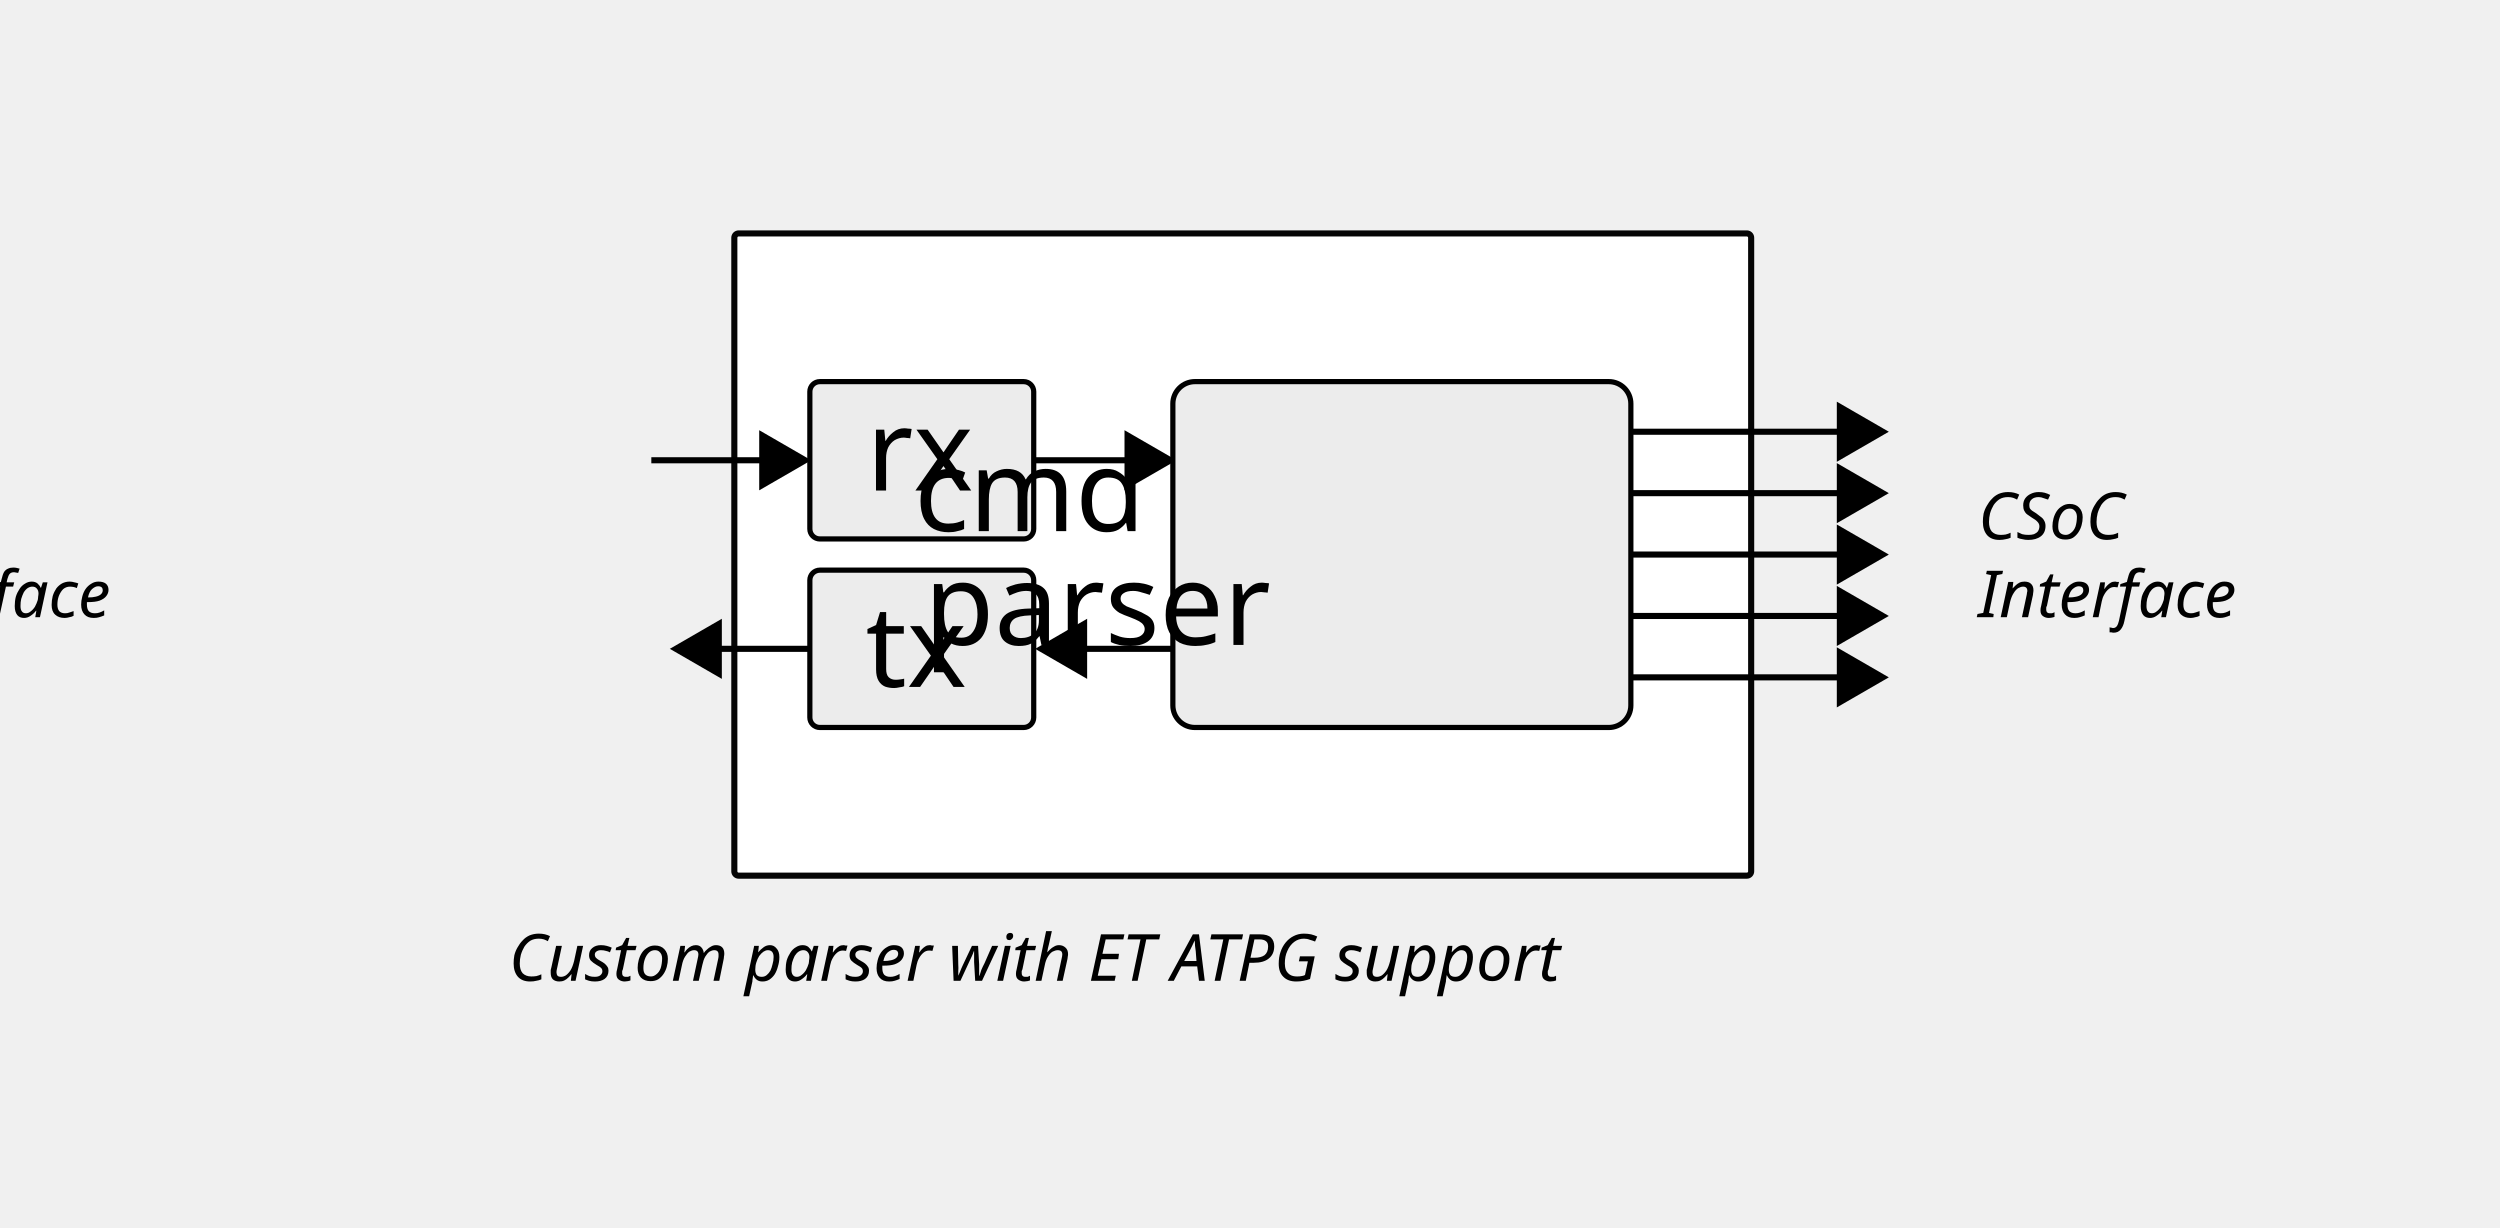
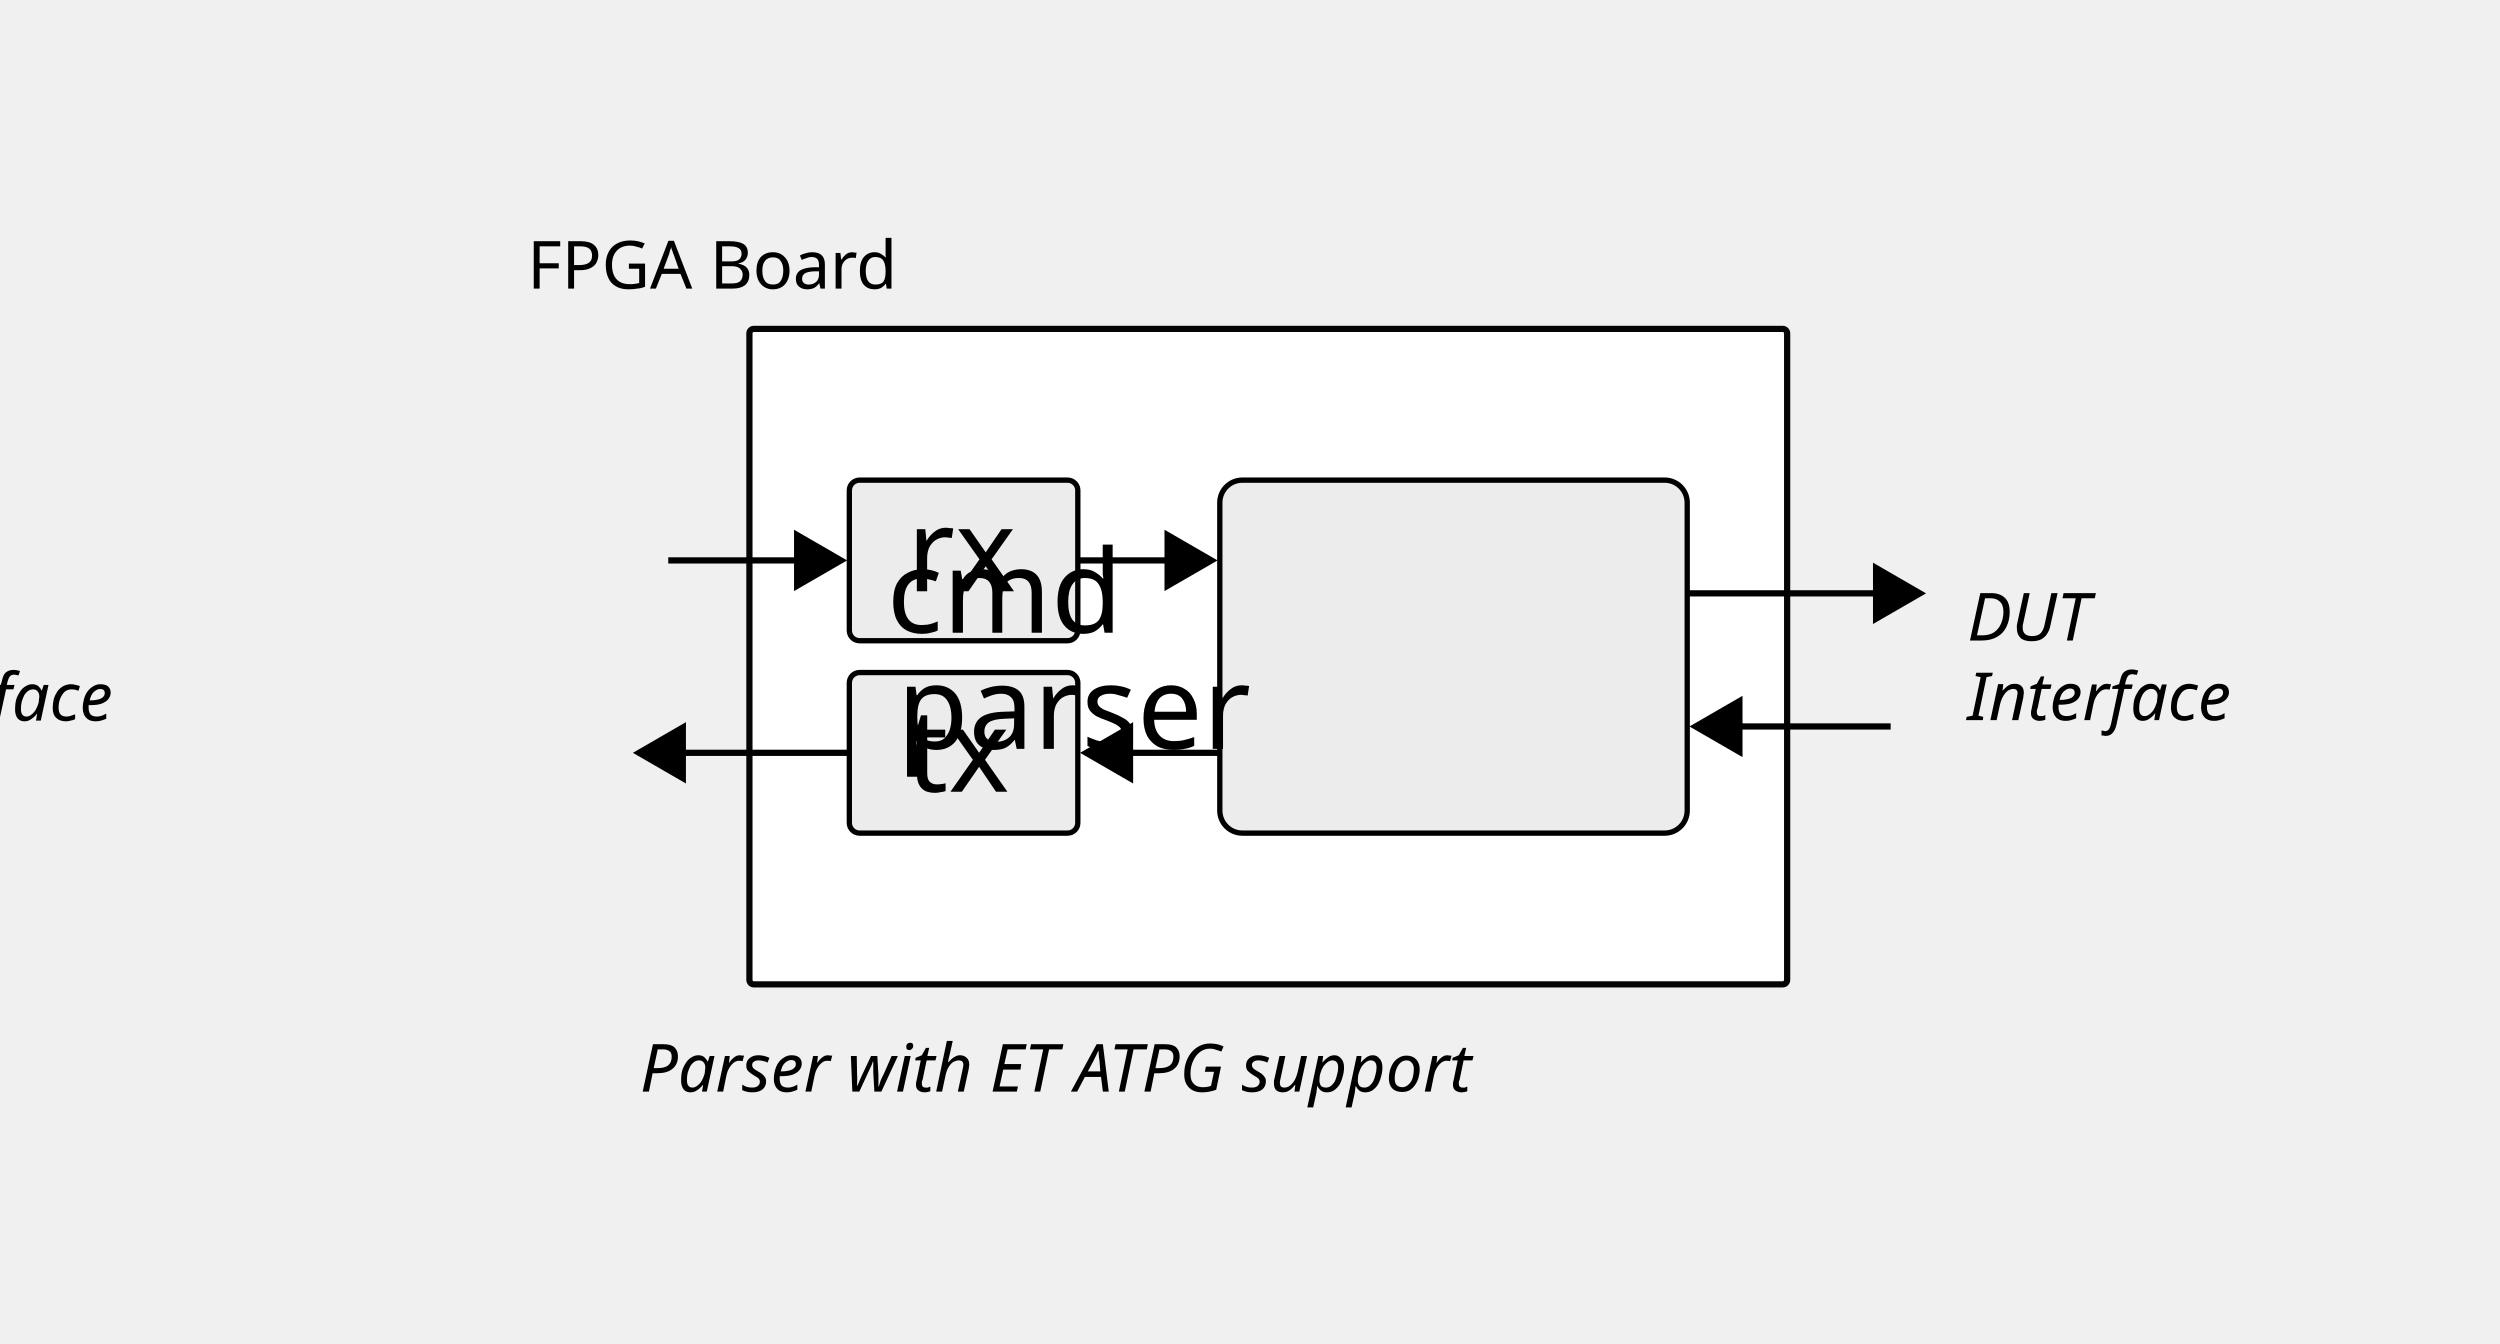
- <svg xmlns="http://www.w3.org/2000/svg" width="108.521mm" height="53.294mm" viewBox="0 0 108.521 53.294" version="1.1" id="svg8">
+ <svg xmlns="http://www.w3.org/2000/svg" width="106.336mm" height="57.151mm" viewBox="0 0 106.336 57.151" version="1.1" id="svg8">
  <defs id="defs2">
-     <marker orient="auto" refY="0" refX="0" id="marker5453" style="overflow:visible">
-       <path id="path5451" d="m 5.77,0 -8.65,5 0,-10 z" style="fill:#000000;fill-opacity:1;fill-rule:evenodd;stroke:#000000;stroke-width:1pt;stroke-opacity:1" transform="scale(0.8,0.8)" />
+     <marker orient="auto" refY="0" refX="0" id="TriangleOutL-9-7-2-3" style="overflow:visible">
+       <path id="path4768-1-0-6-6" d="m 5.77,0 -8.65,5 0,-10 z" style="fill:#000000;fill-opacity:1;fill-rule:evenodd;stroke:#000000;stroke-width:1pt;stroke-opacity:1" transform="scale(0.8,0.8)" />
    </marker>
-     <marker orient="auto" refY="0" refX="0" id="TriangleOutL" style="overflow:visible">
-       <path id="path4768" d="m 5.77,0 -8.65,5 0,-10 z" style="fill:#000000;fill-opacity:1;fill-rule:evenodd;stroke:#000000;stroke-width:1pt;stroke-opacity:1" transform="scale(0.8,0.8)" />
+     <marker orient="auto" refY="0" refX="0" id="TriangleOutL-6-9-7" style="overflow:visible">
+       <path id="path4768-2-2-5" d="m 5.77,0 -8.65,5 0,-10 z" style="fill:#000000;fill-opacity:1;fill-rule:evenodd;stroke:#000000;stroke-width:1pt;stroke-opacity:1" transform="scale(0.8,0.8)" />
    </marker>
-     <marker orient="auto" refY="0" refX="0" id="TriangleOutL-6" style="overflow:visible">
-       <path id="path4768-2" d="m 5.77,0 -8.65,5 0,-10 z" style="fill:#000000;fill-opacity:1;fill-rule:evenodd;stroke:#000000;stroke-width:1pt;stroke-opacity:1" transform="scale(0.8,0.8)" />
+     <marker orient="auto" refY="0" refX="0" id="TriangleOutL-9-09" style="overflow:visible">
+       <path id="path4768-1-3" d="m 5.77,0 -8.65,5 0,-10 z" style="fill:#000000;fill-opacity:1;fill-rule:evenodd;stroke:#000000;stroke-width:1pt;stroke-opacity:1" transform="scale(0.8,0.8)" />
    </marker>
-     <marker orient="auto" refY="0" refX="0" id="TriangleOutL-6-1" style="overflow:visible">
-       <path id="path4768-2-8" d="m 5.77,0 -8.65,5 0,-10 z" style="fill:#000000;fill-opacity:1;fill-rule:evenodd;stroke:#000000;stroke-width:1pt;stroke-opacity:1" transform="scale(0.8,0.8)" />
+     <marker orient="auto" refY="0" refX="0" id="TriangleOutL-9-7-6" style="overflow:visible">
+       <path id="path4768-1-0-0" d="m 5.77,0 -8.65,5 0,-10 z" style="fill:#000000;fill-opacity:1;fill-rule:evenodd;stroke:#000000;stroke-width:1pt;stroke-opacity:1" transform="scale(0.8,0.8)" />
    </marker>
-     <marker orient="auto" refY="0" refX="0" id="TriangleOutL-6-9" style="overflow:visible">
-       <path id="path4768-2-2" d="m 5.77,0 -8.65,5 0,-10 z" style="fill:#000000;fill-opacity:1;fill-rule:evenodd;stroke:#000000;stroke-width:1pt;stroke-opacity:1" transform="scale(0.8,0.8)" />
+     <marker orient="auto" refY="0" refX="0" id="TriangleOutL-9-0-6" style="overflow:visible">
+       <path id="path4768-1-6-2" d="m 5.77,0 -8.65,5 0,-10 z" style="fill:#000000;fill-opacity:1;fill-rule:evenodd;stroke:#000000;stroke-width:1pt;stroke-opacity:1" transform="scale(0.8,0.8)" />
    </marker>
-     <marker orient="auto" refY="0" refX="0" id="TriangleOutL-6-2" style="overflow:visible">
-       <path id="path4768-2-3" d="m 5.77,0 -8.65,5 0,-10 z" style="fill:#000000;fill-opacity:1;fill-rule:evenodd;stroke:#000000;stroke-width:1pt;stroke-opacity:1" transform="scale(0.8,0.8)" />
-     </marker>
-     <marker orient="auto" refY="0" refX="0" id="TriangleOutL-6-92" style="overflow:visible">
-       <path id="path4768-2-28" d="m 5.77,0 -8.65,5 0,-10 z" style="fill:#000000;fill-opacity:1;fill-rule:evenodd;stroke:#000000;stroke-width:1pt;stroke-opacity:1" transform="scale(0.8,0.8)" />
-     </marker>
-     <marker orient="auto" refY="0" refX="0" id="TriangleOutL-6-7" style="overflow:visible">
-       <path id="path4768-2-36" d="m 5.77,0 -8.65,5 0,-10 z" style="fill:#000000;fill-opacity:1;fill-rule:evenodd;stroke:#000000;stroke-width:1pt;stroke-opacity:1" transform="scale(0.8,0.8)" />
-     </marker>
-     <marker orient="auto" refY="0" refX="0" id="TriangleOutL-6-29" style="overflow:visible">
-       <path id="path4768-2-31" d="m 5.77,0 -8.65,5 0,-10 z" style="fill:#000000;fill-opacity:1;fill-rule:evenodd;stroke:#000000;stroke-width:1pt;stroke-opacity:1" transform="scale(0.8,0.8)" />
-     </marker>
-     <marker orient="auto" refY="0" refX="0" id="TriangleOutL-7" style="overflow:visible">
-       <path id="path4768-8" d="m 5.77,0 -8.65,5 0,-10 z" style="fill:#000000;fill-opacity:1;fill-rule:evenodd;stroke:#000000;stroke-width:1pt;stroke-opacity:1" transform="scale(0.8,0.8)" />
-     </marker>
-     <marker orient="auto" refY="0" refX="0" id="TriangleOutL-7-5" style="overflow:visible">
-       <path id="path4768-8-0" d="m 5.77,0 -8.65,5 0,-10 z" style="fill:#000000;fill-opacity:1;fill-rule:evenodd;stroke:#000000;stroke-width:1pt;stroke-opacity:1" transform="scale(0.8,0.8)" />
-     </marker>
-     <marker orient="auto" refY="0" refX="0" id="TriangleOutL-9" style="overflow:visible">
-       <path id="path4768-1" d="m 5.77,0 -8.65,5 0,-10 z" style="fill:#000000;fill-opacity:1;fill-rule:evenodd;stroke:#000000;stroke-width:1pt;stroke-opacity:1" transform="scale(0.8,0.8)" />
-     </marker>
-     <marker orient="auto" refY="0" refX="0" id="TriangleOutL-9-7" style="overflow:visible">
-       <path id="path4768-1-0" d="m 5.77,0 -8.65,5 0,-10 z" style="fill:#000000;fill-opacity:1;fill-rule:evenodd;stroke:#000000;stroke-width:1pt;stroke-opacity:1" transform="scale(0.8,0.8)" />
-     </marker>
-     <marker orient="auto" refY="0" refX="0" id="TriangleOutL-9-0" style="overflow:visible">
-       <path id="path4768-1-6" d="m 5.77,0 -8.65,5 0,-10 z" style="fill:#000000;fill-opacity:1;fill-rule:evenodd;stroke:#000000;stroke-width:1pt;stroke-opacity:1" transform="scale(0.8,0.8)" />
-     </marker>
-     <marker orient="auto" refY="0" refX="0" id="TriangleOutL-9-7-2" style="overflow:visible">
-       <path id="path4768-1-0-6" d="m 5.77,0 -8.65,5 0,-10 z" style="fill:#000000;fill-opacity:1;fill-rule:evenodd;stroke:#000000;stroke-width:1pt;stroke-opacity:1" transform="scale(0.8,0.8)" />
+     <marker orient="auto" refY="0" refX="0" id="TriangleOutL-6-9-7-1" style="overflow:visible">
+       <path id="path4768-2-2-5-0" d="m 5.77,0 -8.65,5 0,-10 z" style="fill:#000000;fill-opacity:1;fill-rule:evenodd;stroke:#000000;stroke-width:1pt;stroke-opacity:1" transform="scale(0.8,0.8)" />
    </marker>
  </defs>
-   <g id="layer1" transform="translate(-4.363524,-107.7398)">
-     <g id="g9584" transform="translate(-41.70743,-76.28765)">
-       <rect ry="0.188" y="194.16" x="77.947" height="27.879" width="44.139" id="rect5491" style="opacity:0.98;fill:#ffffff;fill-opacity:1;stroke:#000000;stroke-width:0.265;stroke-linecap:round;stroke-miterlimit:4;stroke-dasharray:none;stroke-dashoffset:0;stroke-opacity:1" />
-       <path id="path4624-2-9-8" d="m 82.088,212.192 -5.435,0" style="fill:none;fill-rule:evenodd;stroke:#000000;stroke-width:0.265;stroke-linecap:butt;stroke-linejoin:miter;stroke-miterlimit:4;stroke-dasharray:none;stroke-opacity:1;marker-end:url(#TriangleOutL-9-7-2)" />
-       <g transform="translate(11.58806,30.71144)" id="g6045">
-         <path style="fill:none;fill-rule:evenodd;stroke:#000000;stroke-width:0.265;stroke-linecap:butt;stroke-linejoin:miter;stroke-miterlimit:4;stroke-dasharray:none;stroke-opacity:1;marker-end:url(#TriangleOutL-6-9)" d="m 98.519,172.057 16.449,0" id="path4624-6-0" />
-         <path style="fill:none;fill-rule:evenodd;stroke:#000000;stroke-width:0.265;stroke-linecap:butt;stroke-linejoin:miter;stroke-miterlimit:4;stroke-dasharray:none;stroke-opacity:1;marker-end:url(#TriangleOutL-6-2)" d="m 98.519,174.723 16.449,0" id="path4624-6-75" />
-         <path style="fill:none;fill-rule:evenodd;stroke:#000000;stroke-width:0.265;stroke-linecap:butt;stroke-linejoin:miter;stroke-miterlimit:4;stroke-dasharray:none;stroke-opacity:1;marker-end:url(#TriangleOutL-6-92)" d="m 98.519,177.388 16.449,0" id="path4624-6-9" />
-         <path style="fill:none;fill-rule:evenodd;stroke:#000000;stroke-width:0.265;stroke-linecap:butt;stroke-linejoin:miter;stroke-miterlimit:4;stroke-dasharray:none;stroke-opacity:1;marker-end:url(#TriangleOutL-6-7)" d="m 98.519,180.054 16.449,0" id="path4624-6-1" />
-         <path style="fill:none;fill-rule:evenodd;stroke:#000000;stroke-width:0.265;stroke-linecap:butt;stroke-linejoin:miter;stroke-miterlimit:4;stroke-dasharray:none;stroke-opacity:1;marker-end:url(#TriangleOutL-6-29)" d="m 98.519,182.719 16.449,0" id="path4624-6-94" />
+   <g id="layer1" transform="translate(2.910003,-173.5572)">
+     <g id="g3673">
+       <rect ry="0.188" y="187.547" x="28.966" height="27.879" width="44.139" id="rect5491-1" style="opacity:0.98;fill:#ffffff;fill-opacity:1;stroke:#000000;stroke-width:0.265;stroke-linecap:round;stroke-miterlimit:4;stroke-dasharray:none;stroke-dashoffset:0;stroke-opacity:1" />
+       <path id="path4624-2-9-8-8" d="m 33.668,205.578 -8.154,0" style="fill:none;fill-rule:evenodd;stroke:#000000;stroke-width:0.265;stroke-linecap:butt;stroke-linejoin:miter;stroke-miterlimit:4;stroke-dasharray:none;stroke-opacity:1;marker-end:url(#TriangleOutL-9-7-2-3)" />
+       <path id="path4624-6-0-9" d="m 61.258,198.795 16.25,0" style="fill:none;fill-rule:evenodd;stroke:#000000;stroke-width:0.265;stroke-linecap:butt;stroke-linejoin:miter;stroke-miterlimit:4;stroke-dasharray:none;stroke-opacity:1;marker-end:url(#TriangleOutL-6-9-7)" />
+       <text id="text6565-7" y="219.989" x="51.626" style="font-size:10.583px;line-height:120%;font-family:sans-serif;letter-spacing:0px;word-spacing:0px;fill:none;stroke:#000000;stroke-width:0.265px;stroke-linecap:butt;stroke-linejoin:miter;stroke-opacity:1" xml:space="preserve">
+         <tspan id="tspan8296-5" style="font-style:italic;font-size:2.822px;line-height:120%;text-align:center;letter-spacing:0px;text-anchor:middle;fill:#000000;fill-opacity:1;stroke:none;stroke-width:0.265px" y="219.989" x="51.626">Parser with ET ATPG support</tspan>
+       </text>
+       <text id="text6565-6-9" y="200.802" x="80.774" style="font-size:10.583px;line-height:120%;font-family:sans-serif;letter-spacing:0px;word-spacing:0px;fill:none;stroke:#000000;stroke-width:0.265px;stroke-linecap:butt;stroke-linejoin:miter;stroke-opacity:1" xml:space="preserve">
+         <tspan id="tspan6571-1-2" style="font-style:italic;font-size:2.822px;line-height:120%;letter-spacing:0px;fill:#000000;fill-opacity:1;stroke:none;stroke-width:0.265px" y="200.802" x="80.774">DUT </tspan>
+         <tspan id="tspan9008-2" style="font-style:italic;font-size:2.822px;line-height:120%;letter-spacing:0px;fill:#000000;fill-opacity:1;stroke:none;stroke-width:0.265px" y="204.188" x="80.774">Interface</tspan>
+       </text>
+       <path id="path4624-2-8" d="m 41.938,197.394 5.435,0" style="fill:none;fill-rule:evenodd;stroke:#000000;stroke-width:0.265;stroke-linecap:butt;stroke-linejoin:miter;stroke-miterlimit:4;stroke-dasharray:none;stroke-opacity:1;marker-end:url(#TriangleOutL-9-09)" />
+       <path id="path4624-2-9-1" d="m 49.97,205.578 -5.435,0" style="fill:none;fill-rule:evenodd;stroke:#000000;stroke-width:0.265;stroke-linecap:butt;stroke-linejoin:miter;stroke-miterlimit:4;stroke-dasharray:none;stroke-opacity:1;marker-end:url(#TriangleOutL-9-7-6)" />
+       <g transform="translate(0.971901,0)" id="g3640">
+         <g id="g8250-9" transform="translate(-68.11887,7.06239)">
+           <rect style="opacity:1;fill:#ececec;fill-opacity:1;stroke:#000000;stroke-width:0.226;stroke-linecap:square;stroke-linejoin:miter;stroke-miterlimit:4;stroke-dasharray:none;stroke-dashoffset:0;stroke-opacity:1" id="rect4504-3-7" width="9.718" height="6.83" x="100.363" y="186.917" ry="0.436" />
+           <text id="text8205-3" y="191.643" x="102.814" style="font-style:normal;font-weight:normal;font-size:11.289px;line-height:125%;font-family:sans-serif;letter-spacing:0px;word-spacing:0px;fill:#000000;fill-opacity:1;stroke:none;stroke-width:1px;stroke-linecap:butt;stroke-linejoin:miter;stroke-opacity:1" xml:space="preserve">
+             <tspan style="font-style:normal;font-variant:normal;font-weight:normal;font-stretch:normal;font-size:4.939px;font-family:Ubuntu;-inkscape-font-specification:Ubuntu" y="191.643" x="102.814" id="tspan8207-6">rx</tspan>
+           </text>
+         </g>
+         <g id="g8245-2" transform="translate(-68.11887,5.92521)">
+           <rect style="opacity:1;fill:#ececec;fill-opacity:1;stroke:#000000;stroke-width:0.226;stroke-linecap:square;stroke-linejoin:miter;stroke-miterlimit:4;stroke-dasharray:none;stroke-dashoffset:0;stroke-opacity:1" id="rect4504-3-3-9" width="9.718" height="6.83" x="100.363" y="196.238" ry="0.436" />
+           <text id="text8205-7-3" y="201.308" x="102.785" style="font-style:normal;font-weight:normal;font-size:11.289px;line-height:125%;font-family:sans-serif;letter-spacing:0px;word-spacing:0px;fill:#000000;fill-opacity:1;stroke:none;stroke-width:1px;stroke-linecap:butt;stroke-linejoin:miter;stroke-opacity:1" xml:space="preserve">
+             <tspan style="font-style:normal;font-variant:normal;font-weight:normal;font-stretch:normal;font-size:4.939px;font-family:Ubuntu;-inkscape-font-specification:Ubuntu" y="201.308" x="102.785" id="tspan8207-5-1">tx</tspan>
+           </text>
+         </g>
+         <g id="g8290-9" transform="translate(-36.97028,6.717145)">
+           <rect ry="0.959" y="187.262" x="84.972" height="15.014" width="19.881" id="rect4504-3-5-4" style="opacity:1;fill:#ececec;fill-opacity:1;stroke:#000000;stroke-width:0.226;stroke-linecap:square;stroke-linejoin:miter;stroke-miterlimit:4;stroke-dasharray:none;stroke-dashoffset:0;stroke-opacity:1" />
+           <text xml:space="preserve" style="font-style:normal;font-weight:normal;font-size:11.289px;line-height:100%;font-family:sans-serif;letter-spacing:0px;word-spacing:0px;fill:#000000;fill-opacity:1;stroke:none;stroke-width:1px;stroke-linecap:butt;stroke-linejoin:miter;stroke-opacity:1" x="94.912" y="193.752" id="text8205-6-7">
+             <tspan id="tspan8207-2-8" x="94.912" y="193.752" style="font-style:normal;font-variant:normal;font-weight:normal;font-stretch:normal;font-size:4.939px;line-height:100%;font-family:Ubuntu;-inkscape-font-specification:Ubuntu;text-align:center;text-anchor:middle">cmd</tspan>
+             <tspan id="tspan8288-4" x="94.912" y="198.691" style="font-style:normal;font-variant:normal;font-weight:normal;font-stretch:normal;font-size:4.939px;line-height:100%;font-family:Ubuntu;-inkscape-font-specification:Ubuntu;text-align:center;text-anchor:middle">parser</tspan>
+           </text>
+         </g>
      </g>
-       <text id="text6565" y="226.602" x="100.607" style="font-size:10.583px;line-height:120%;font-family:sans-serif;letter-spacing:0px;word-spacing:0px;fill:none;stroke:#000000;stroke-width:0.265px;stroke-linecap:butt;stroke-linejoin:miter;stroke-opacity:1" xml:space="preserve">
-         <tspan id="tspan8296" style="font-style:italic;font-size:2.822px;line-height:120%;text-align:center;letter-spacing:0px;text-anchor:middle;fill:#000000;fill-opacity:1;stroke:none;stroke-width:0.265px" y="226.602" x="100.607">Custom parser with ET ATPG support</tspan>
+       <text id="text6565-0-3-5" y="200.82" x="21.143" style="font-size:10.583px;line-height:120%;font-family:sans-serif;letter-spacing:0px;word-spacing:0px;fill:none;stroke:#000000;stroke-width:0.265px;stroke-linecap:butt;stroke-linejoin:miter;stroke-opacity:1" xml:space="preserve">
+         <tspan id="tspan6615-6-0" style="font-style:italic;font-size:2.822px;line-height:120%;text-align:end;letter-spacing:0px;text-anchor:end;fill:#000000;fill-opacity:1;stroke:none;stroke-width:0.265px" y="200.82" x="22.042">Computer </tspan>
+         <tspan id="tspan9028-3" style="font-style:italic;font-size:2.822px;line-height:120%;text-align:end;letter-spacing:0px;text-anchor:end;fill:#000000;fill-opacity:1;stroke:none;stroke-width:0.265px" y="204.207" x="21.143">Interface</tspan>
      </text>
-       <text id="text6565-6" y="207.434" x="131.94" style="font-size:10.583px;line-height:120%;font-family:sans-serif;letter-spacing:0px;word-spacing:0px;fill:none;stroke:#000000;stroke-width:0.265px;stroke-linecap:butt;stroke-linejoin:miter;stroke-opacity:1" xml:space="preserve">
-         <tspan id="tspan6571-1" style="font-style:italic;font-size:2.822px;line-height:120%;letter-spacing:0px;fill:#000000;fill-opacity:1;stroke:none;stroke-width:0.265px" y="207.434" x="131.94">CSoC </tspan>
-         <tspan id="tspan9008" style="font-style:italic;font-size:2.822px;line-height:120%;letter-spacing:0px;fill:#000000;fill-opacity:1;stroke:none;stroke-width:0.265px" y="210.82" x="131.94">Interface</tspan>
+       <path id="path4624-2-1-6" d="m 25.514,197.394 6.102,0" style="fill:none;fill-rule:evenodd;stroke:#000000;stroke-width:0.265;stroke-linecap:butt;stroke-linejoin:miter;stroke-miterlimit:4;stroke-dasharray:none;stroke-opacity:1;marker-end:url(#TriangleOutL-9-0-6)" />
+       <path id="path4624-6-0-9-6" d="m 77.508,204.457 -7.053,0" style="fill:none;fill-rule:evenodd;stroke:#000000;stroke-width:0.265;stroke-linecap:butt;stroke-linejoin:miter;stroke-miterlimit:4;stroke-dasharray:none;stroke-opacity:1;marker-end:url(#TriangleOutL-6-9-7-1)" />
+       <text id="text6565-7-6" y="185.834" x="37.009" style="font-size:10.583px;line-height:120%;font-family:sans-serif;letter-spacing:0px;word-spacing:0px;fill:none;stroke:#000000;stroke-width:0.265px;stroke-linecap:butt;stroke-linejoin:miter;stroke-opacity:1" xml:space="preserve">
+         <tspan id="tspan8296-5-1" style="font-style:normal;font-size:2.822px;line-height:120%;text-align:center;letter-spacing:0px;text-anchor:middle;fill:#000000;fill-opacity:1;stroke:none;stroke-width:0.265px" y="185.834" x="37.009">FPGA Board</tspan>
      </text>
-       <path id="path4624-2" d="m 90.201,204.007 5.435,0" style="fill:none;fill-rule:evenodd;stroke:#000000;stroke-width:0.265;stroke-linecap:butt;stroke-linejoin:miter;stroke-miterlimit:4;stroke-dasharray:none;stroke-opacity:1;marker-end:url(#TriangleOutL-9)" />
-       <g transform="translate(-19.1379,13.67579)" id="g8250">
-         <rect ry="0.436" y="186.917" x="100.363" height="6.83" width="9.718" id="rect4504-3" style="opacity:1;fill:#ececec;fill-opacity:1;stroke:#000000;stroke-width:0.226;stroke-linecap:square;stroke-linejoin:miter;stroke-miterlimit:4;stroke-dasharray:none;stroke-dashoffset:0;stroke-opacity:1" />
-         <text xml:space="preserve" style="font-style:normal;font-weight:normal;font-size:11.289px;line-height:125%;font-family:sans-serif;letter-spacing:0px;word-spacing:0px;fill:#000000;fill-opacity:1;stroke:none;stroke-width:1px;stroke-linecap:butt;stroke-linejoin:miter;stroke-opacity:1" x="102.814" y="191.643" id="text8205">
-           <tspan id="tspan8207" x="102.814" y="191.643" style="font-style:normal;font-variant:normal;font-weight:normal;font-stretch:normal;font-size:4.939px;font-family:Ubuntu;-inkscape-font-specification:Ubuntu">rx</tspan>
-         </text>
-       </g>
-       <path id="path4624-2-9" d="m 97.945,212.192 -5.435,0" style="fill:none;fill-rule:evenodd;stroke:#000000;stroke-width:0.265;stroke-linecap:butt;stroke-linejoin:miter;stroke-miterlimit:4;stroke-dasharray:none;stroke-opacity:1;marker-end:url(#TriangleOutL-9-7)" />
-       <g transform="translate(-19.1379,12.53861)" id="g8245">
-         <rect ry="0.436" y="196.238" x="100.363" height="6.83" width="9.718" id="rect4504-3-3" style="opacity:1;fill:#ececec;fill-opacity:1;stroke:#000000;stroke-width:0.226;stroke-linecap:square;stroke-linejoin:miter;stroke-miterlimit:4;stroke-dasharray:none;stroke-dashoffset:0;stroke-opacity:1" />
-         <text xml:space="preserve" style="font-style:normal;font-weight:normal;font-size:11.289px;line-height:125%;font-family:sans-serif;letter-spacing:0px;word-spacing:0px;fill:#000000;fill-opacity:1;stroke:none;stroke-width:1px;stroke-linecap:butt;stroke-linejoin:miter;stroke-opacity:1" x="102.785" y="201.308" id="text8205-7">
-           <tspan id="tspan8207-5" x="102.785" y="201.308" style="font-style:normal;font-variant:normal;font-weight:normal;font-stretch:normal;font-size:4.939px;font-family:Ubuntu;-inkscape-font-specification:Ubuntu">tx</tspan>
-         </text>
-       </g>
-       <g transform="translate(12.01069,13.33054)" id="g8290">
-         <rect style="opacity:1;fill:#ececec;fill-opacity:1;stroke:#000000;stroke-width:0.226;stroke-linecap:square;stroke-linejoin:miter;stroke-miterlimit:4;stroke-dasharray:none;stroke-dashoffset:0;stroke-opacity:1" id="rect4504-3-5" width="19.881" height="15.014" x="84.972" y="187.262" ry="0.959" />
-         <text id="text8205-6" y="193.752" x="94.912" style="font-style:normal;font-weight:normal;font-size:11.289px;line-height:100%;font-family:sans-serif;letter-spacing:0px;word-spacing:0px;fill:#000000;fill-opacity:1;stroke:none;stroke-width:1px;stroke-linecap:butt;stroke-linejoin:miter;stroke-opacity:1" xml:space="preserve">
-           <tspan style="font-style:normal;font-variant:normal;font-weight:normal;font-stretch:normal;font-size:4.939px;line-height:100%;font-family:Ubuntu;-inkscape-font-specification:Ubuntu;text-align:center;text-anchor:middle" y="193.752" x="94.912" id="tspan8207-2">cmd</tspan>
-           <tspan style="font-style:normal;font-variant:normal;font-weight:normal;font-stretch:normal;font-size:4.939px;line-height:100%;font-family:Ubuntu;-inkscape-font-specification:Ubuntu;text-align:center;text-anchor:middle" y="198.691" x="94.912" id="tspan8288">parser</tspan>
-         </text>
-       </g>
-       <text id="text6565-0-3" y="207.434" x="70.124" style="font-size:10.583px;line-height:120%;font-family:sans-serif;letter-spacing:0px;word-spacing:0px;fill:none;stroke:#000000;stroke-width:0.265px;stroke-linecap:butt;stroke-linejoin:miter;stroke-opacity:1" xml:space="preserve">
-         <tspan id="tspan6615-6" style="font-style:italic;font-size:2.822px;line-height:120%;text-align:end;letter-spacing:0px;text-anchor:end;fill:#000000;fill-opacity:1;stroke:none;stroke-width:0.265px" y="207.434" x="71.023">Computer </tspan>
-         <tspan id="tspan9028" style="font-style:italic;font-size:2.822px;line-height:120%;text-align:end;letter-spacing:0px;text-anchor:end;fill:#000000;fill-opacity:1;stroke:none;stroke-width:0.265px" y="210.82" x="70.124">Interface</tspan>
-       </text>
-       <path id="path4624-2-1" d="m 74.344,204.007 5.435,0" style="fill:none;fill-rule:evenodd;stroke:#000000;stroke-width:0.265;stroke-linecap:butt;stroke-linejoin:miter;stroke-miterlimit:4;stroke-dasharray:none;stroke-opacity:1;marker-end:url(#TriangleOutL-9-0)" />
    </g>
  </g>
</svg>
